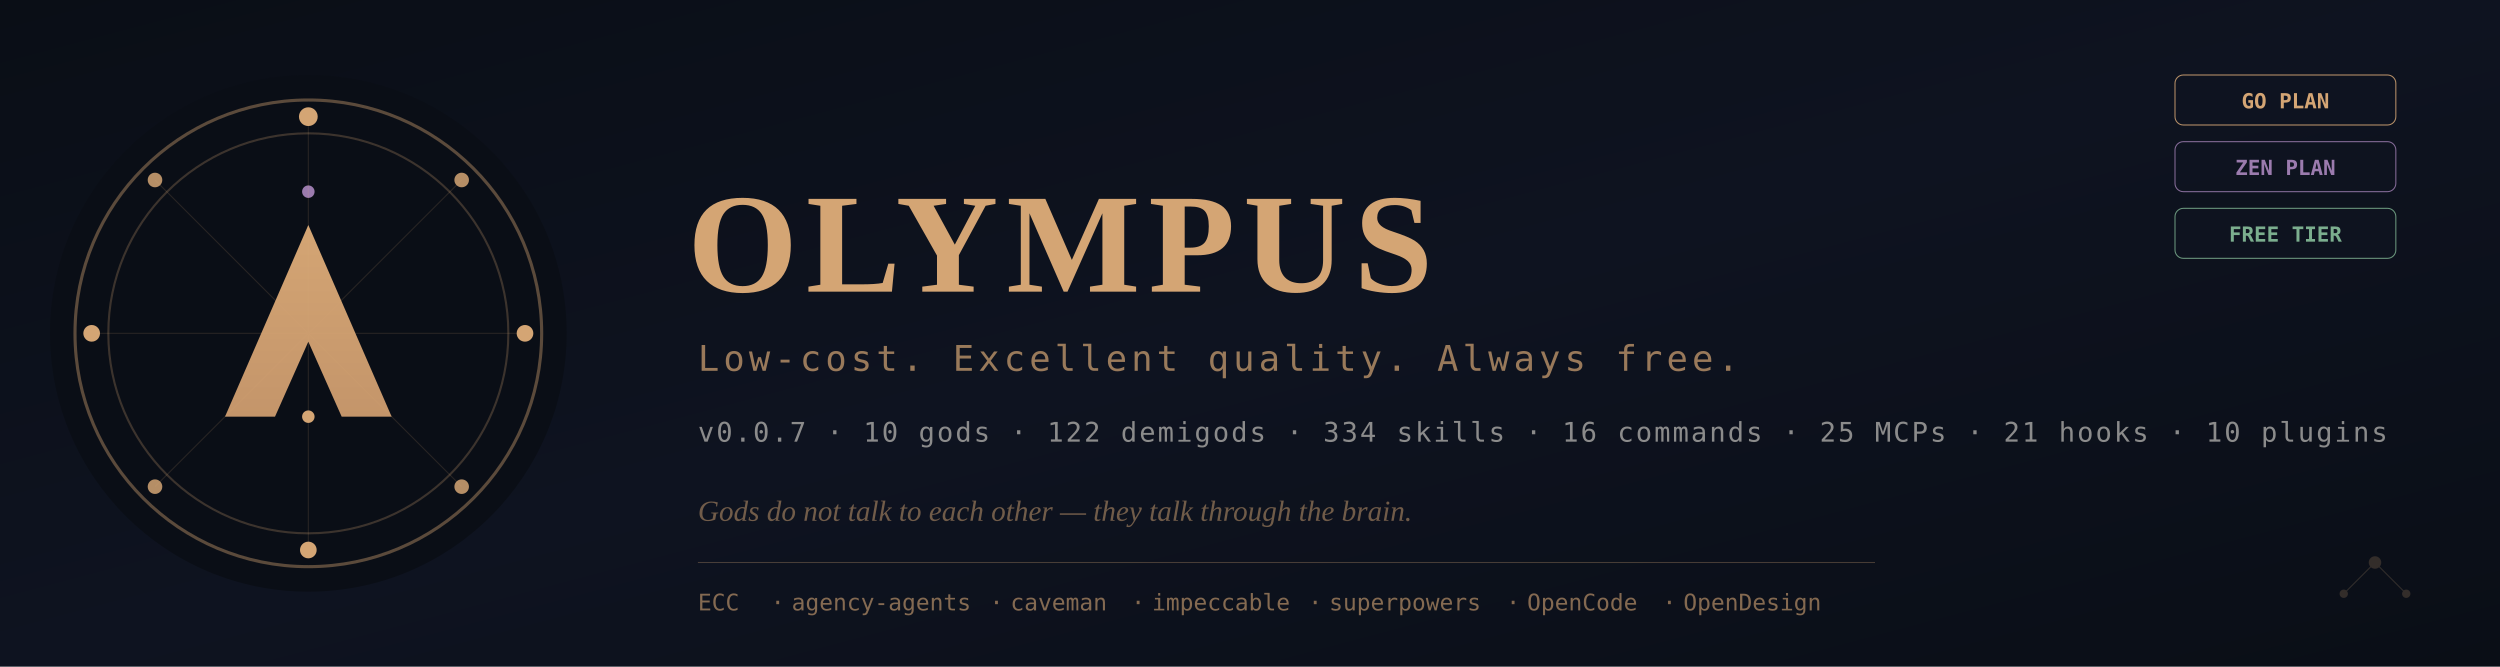
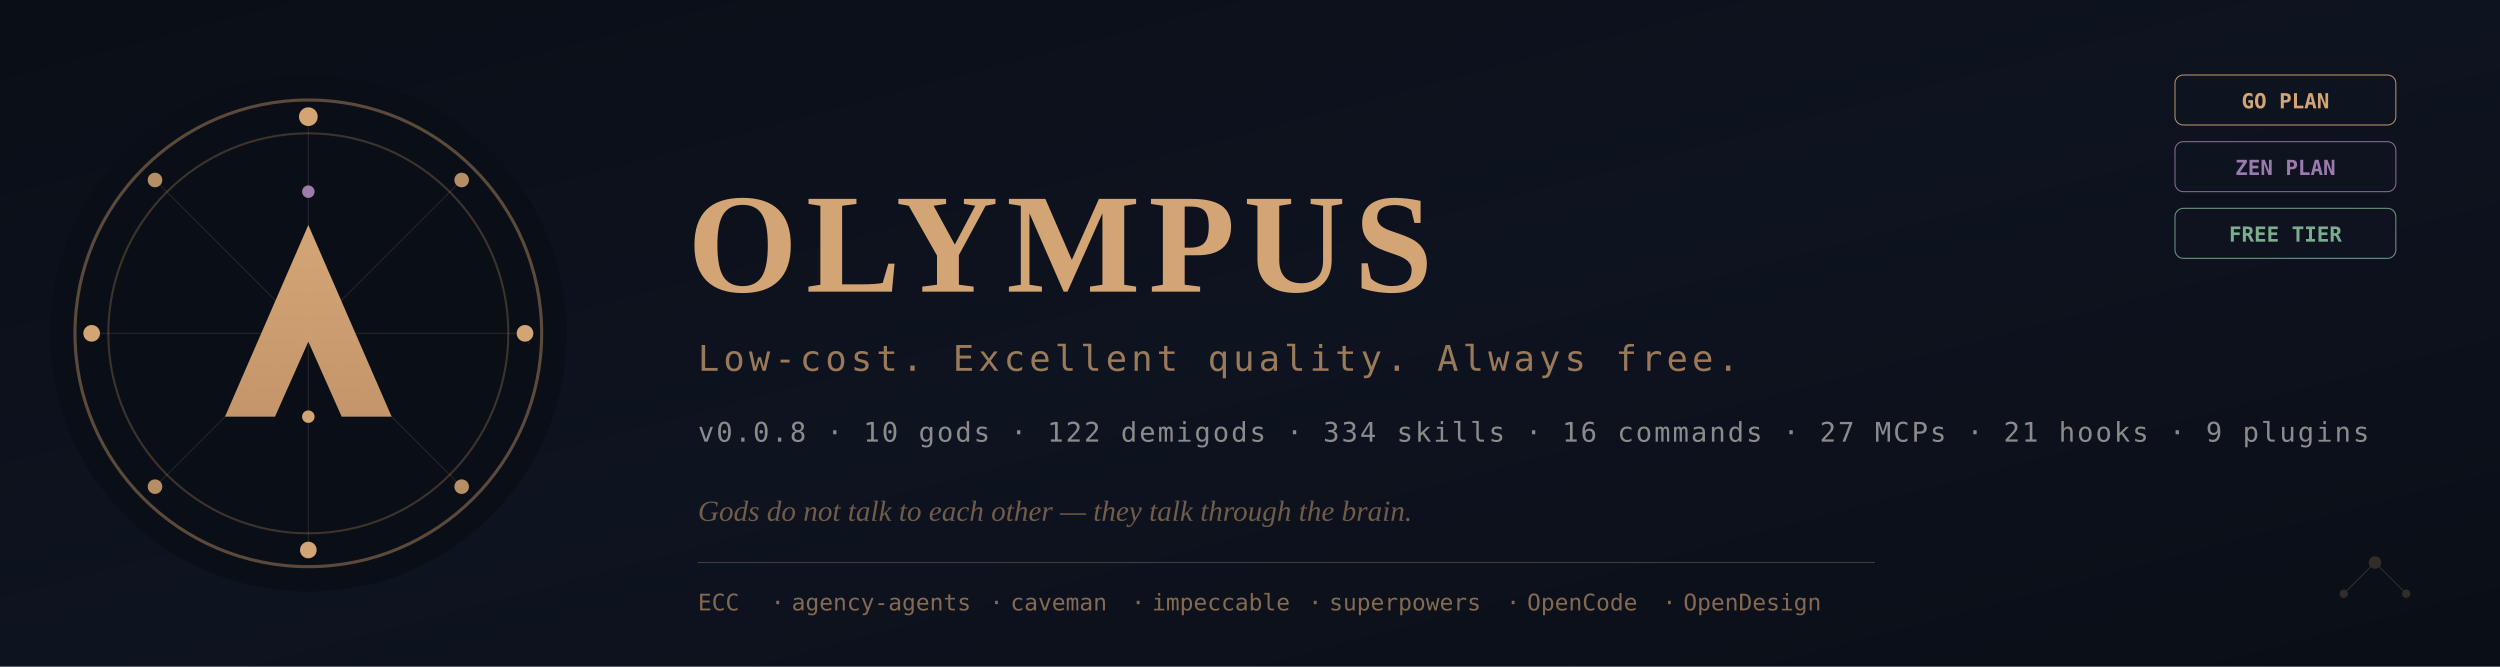
- <svg xmlns="http://www.w3.org/2000/svg" width="1200" height="320" viewBox="0 0 1200 320" fill="none" role="img" aria-label="OLYMPUS v0.0.7 - Low-cost. Excellent quality. Always free. GO (open-source), ZEN (proprietary APIs), and FREE tiers.">
+ <svg xmlns="http://www.w3.org/2000/svg" width="1200" height="320" viewBox="0 0 1200 320" fill="none" role="img" aria-label="OLYMPUS v0.0.8 - Low-cost. Excellent quality. Always free. GO (open-source), ZEN (proprietary APIs), and FREE tiers.">
  <defs>
    <linearGradient id="bgGrad" x1="0" y1="0" x2="1" y2="1">
      <stop offset="0%" stop-color="#0A0E16" />
      <stop offset="50%" stop-color="#0E1320" />
      <stop offset="100%" stop-color="#0A0E16" />
    </linearGradient>
    <linearGradient id="goldGrad" x1="0" y1="0" x2="0" y2="1">
      <stop offset="0%" stop-color="#D4A574" />
      <stop offset="100%" stop-color="#C4956A" />
    </linearGradient>
  </defs>
  <rect width="1200" height="320" fill="url(#bgGrad)" />
  <circle cx="148" cy="160" r="124" fill="#0A0E16" />
  <circle cx="148" cy="160" r="112" stroke="#D4A574" stroke-width="1.5" fill="none" opacity="0.4" />
  <circle cx="148" cy="160" r="96" stroke="#D4A574" stroke-width="1" fill="none" opacity="0.25" />
  <path d="M 148 108 L 188 200 L 164 200 L 148 164 L 132 200 L 108 200 Z" fill="url(#goldGrad)" />
  <circle cx="148" cy="92" r="3" fill="#9B7BAE" />
  <circle cx="148" cy="200" r="3" fill="#D4A574" />
  <circle cx="148" cy="56" r="4.5" fill="#D4A574" />
  <circle cx="221.6" cy="86.4" r="3.5" fill="#D4A574" opacity="0.85" />
  <circle cx="252" cy="160" r="4" fill="#D4A574" />
  <circle cx="221.6" cy="233.6" r="3.5" fill="#D4A574" opacity="0.85" />
  <circle cx="148" cy="264" r="4" fill="#D4A574" />
  <circle cx="74.4" cy="233.6" r="3.5" fill="#D4A574" opacity="0.85" />
  <circle cx="44" cy="160" r="4" fill="#D4A574" />
  <circle cx="74.4" cy="86.4" r="3.5" fill="#D4A574" opacity="0.85" />
  <g stroke="#D4A574" stroke-width="0.5" opacity="0.15">
    <line x1="148" y1="160" x2="148" y2="56" />
    <line x1="148" y1="160" x2="221.6" y2="86.4" />
    <line x1="148" y1="160" x2="252" y2="160" />
    <line x1="148" y1="160" x2="221.6" y2="233.6" />
    <line x1="148" y1="160" x2="148" y2="264" />
    <line x1="148" y1="160" x2="74.4" y2="233.6" />
    <line x1="148" y1="160" x2="44" y2="160" />
    <line x1="148" y1="160" x2="74.4" y2="86.4" />
  </g>
  <text x="330" y="140" font-family="Georgia, 'Times New Roman', serif" font-size="68" font-weight="bold" fill="#D4A574" letter-spacing="4">OLYMPUS</text>
  <text x="335" y="178" font-family="'SF Mono', Monaco, 'Cascadia Code', 'Roboto Mono', monospace" font-size="17" fill="#D4A574" opacity="0.7" letter-spacing="2">Low-cost. Excellent quality. Always free.</text>
-   <text x="335" y="212" font-family="'SF Mono', Monaco, 'Cascadia Code', 'Roboto Mono', monospace" font-size="13" fill="#8B8B8B" letter-spacing="1">v0.0.7  ·  10 gods  ·  122 demigods  ·  334 skills  ·  16 commands  ·  25 MCPs  ·  21 hooks  ·  10 plugins</text>
+   <text x="335" y="212" font-family="'SF Mono', Monaco, 'Cascadia Code', 'Roboto Mono', monospace" font-size="13" fill="#8B8B8B" letter-spacing="1">v0.0.8  ·  10 gods  ·  122 demigods  ·  334 skills  ·  16 commands  ·  27 MCPs  ·  21 hooks  ·  9 plugins</text>
  <text x="335" y="250" font-family="Georgia, 'Times New Roman', serif" font-size="14" fill="#D4A574" opacity="0.5" font-style="italic">Gods do not talk to each other — they talk through the brain.</text>
  <line x1="335" y1="270" x2="900" y2="270" stroke="#D4A574" stroke-width="0.5" opacity="0.3" />
  <g font-family="'SF Mono', Monaco, monospace" font-size="11" fill="#D4A574" opacity="0.6">
    <text x="335" y="293">ECC</text>
    <text x="370" y="293">·</text>
    <text x="380" y="293">agency-agents</text>
    <text x="475" y="293">·</text>
    <text x="485" y="293">caveman</text>
    <text x="543" y="293">·</text>
    <text x="553" y="293">impeccable</text>
    <text x="628" y="293">·</text>
    <text x="638" y="293">superpowers</text>
    <text x="723" y="293">·</text>
    <text x="733" y="293">OpenCode</text>
    <text x="798" y="293">·</text>
    <text x="808" y="293">OpenDesign</text>
  </g>
  <g opacity="0.2">
    <circle cx="1140" cy="270" r="3" fill="#D4A574" />
    <circle cx="1125" cy="285" r="2" fill="#D4A574" />
    <circle cx="1155" cy="285" r="2" fill="#D4A574" />
    <line x1="1140" y1="270" x2="1125" y2="285" stroke="#D4A574" stroke-width="0.5" />
    <line x1="1140" y1="270" x2="1155" y2="285" stroke="#D4A574" stroke-width="0.5" />
  </g>
  <g transform="translate(1044, 36)">
    <g>
      <rect x="0" y="0" width="106" height="24" rx="4" fill="#0E1320" stroke="#D4A574" stroke-width="0.5" opacity="0.85" />
      <text x="53" y="16" font-family="'SF Mono', Monaco, monospace" font-size="10" fill="#D4A574" text-anchor="middle" font-weight="bold">GO PLAN</text>
    </g>
    <g>
      <rect x="0" y="32" width="106" height="24" rx="4" fill="#0E1320" stroke="#9B7BAE" stroke-width="0.5" opacity="0.85" />
      <text x="53" y="48" font-family="'SF Mono', Monaco, monospace" font-size="10" fill="#9B7BAE" text-anchor="middle" font-weight="bold">ZEN PLAN</text>
    </g>
    <g>
      <rect x="0" y="64" width="106" height="24" rx="4" fill="#0E1320" stroke="#7BAE8E" stroke-width="0.5" opacity="0.85" />
      <text x="53" y="80" font-family="'SF Mono', Monaco, monospace" font-size="10" fill="#7BAE8E" text-anchor="middle" font-weight="bold">FREE TIER</text>
    </g>
  </g>
</svg>
